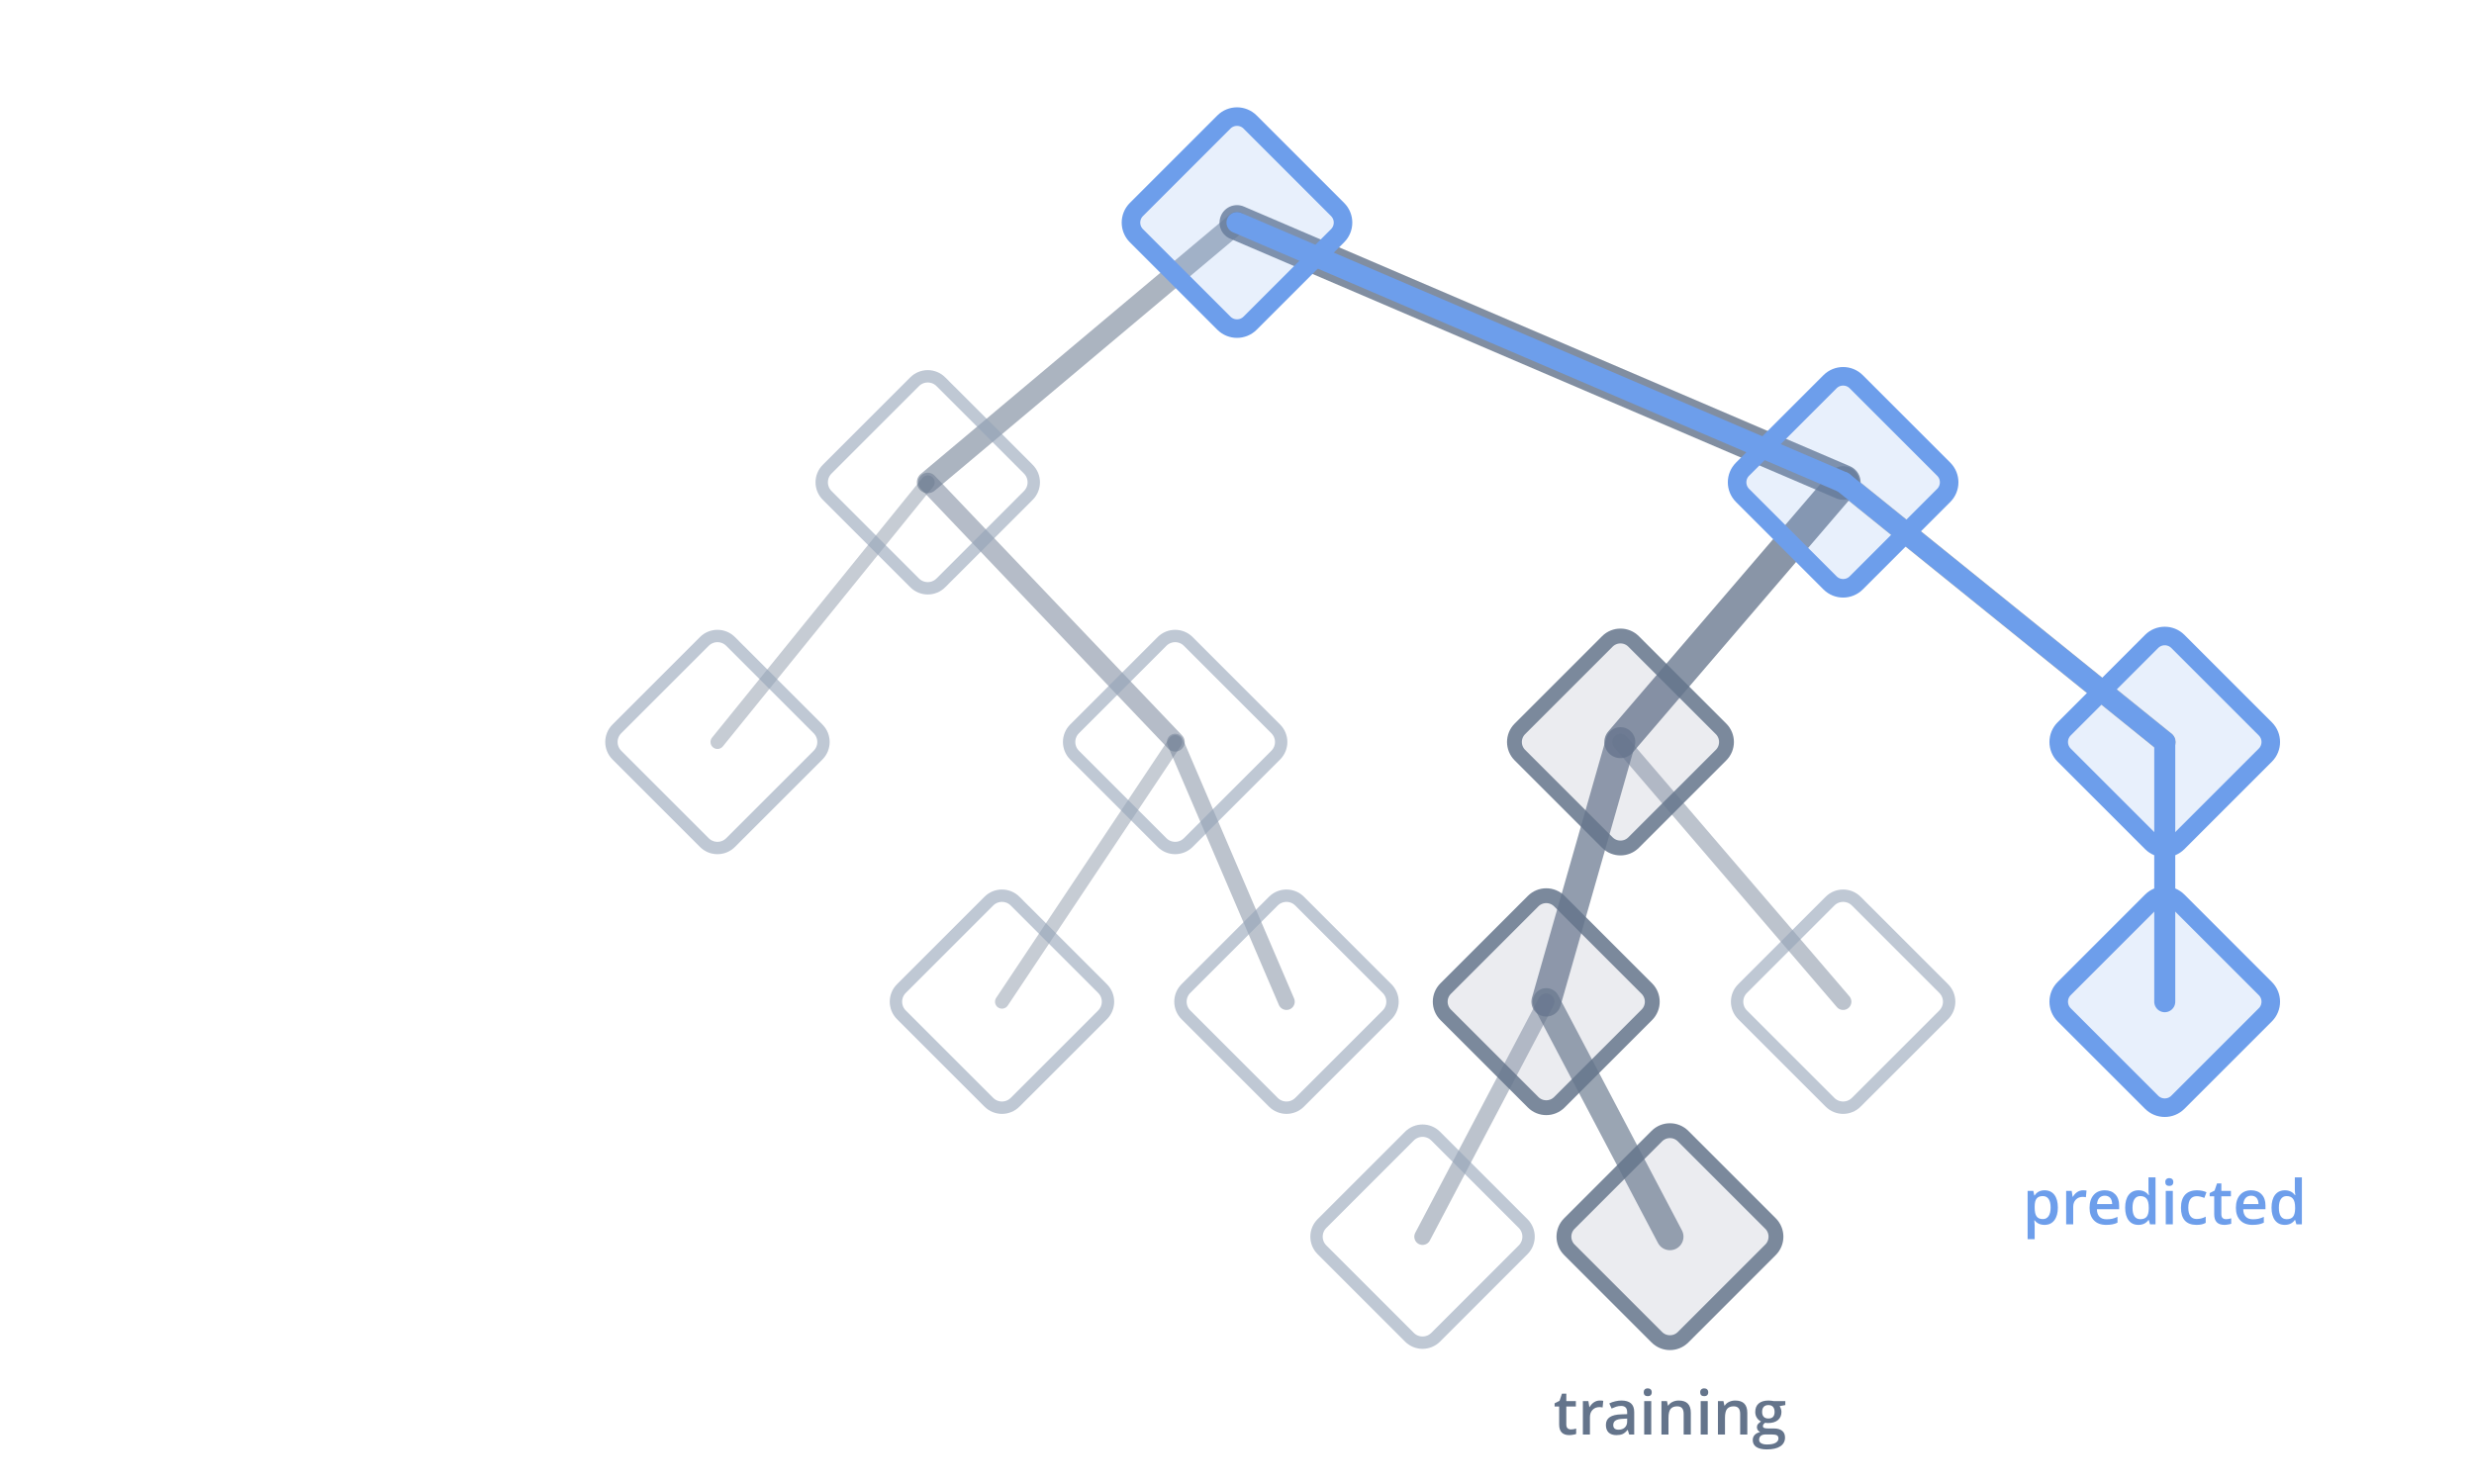
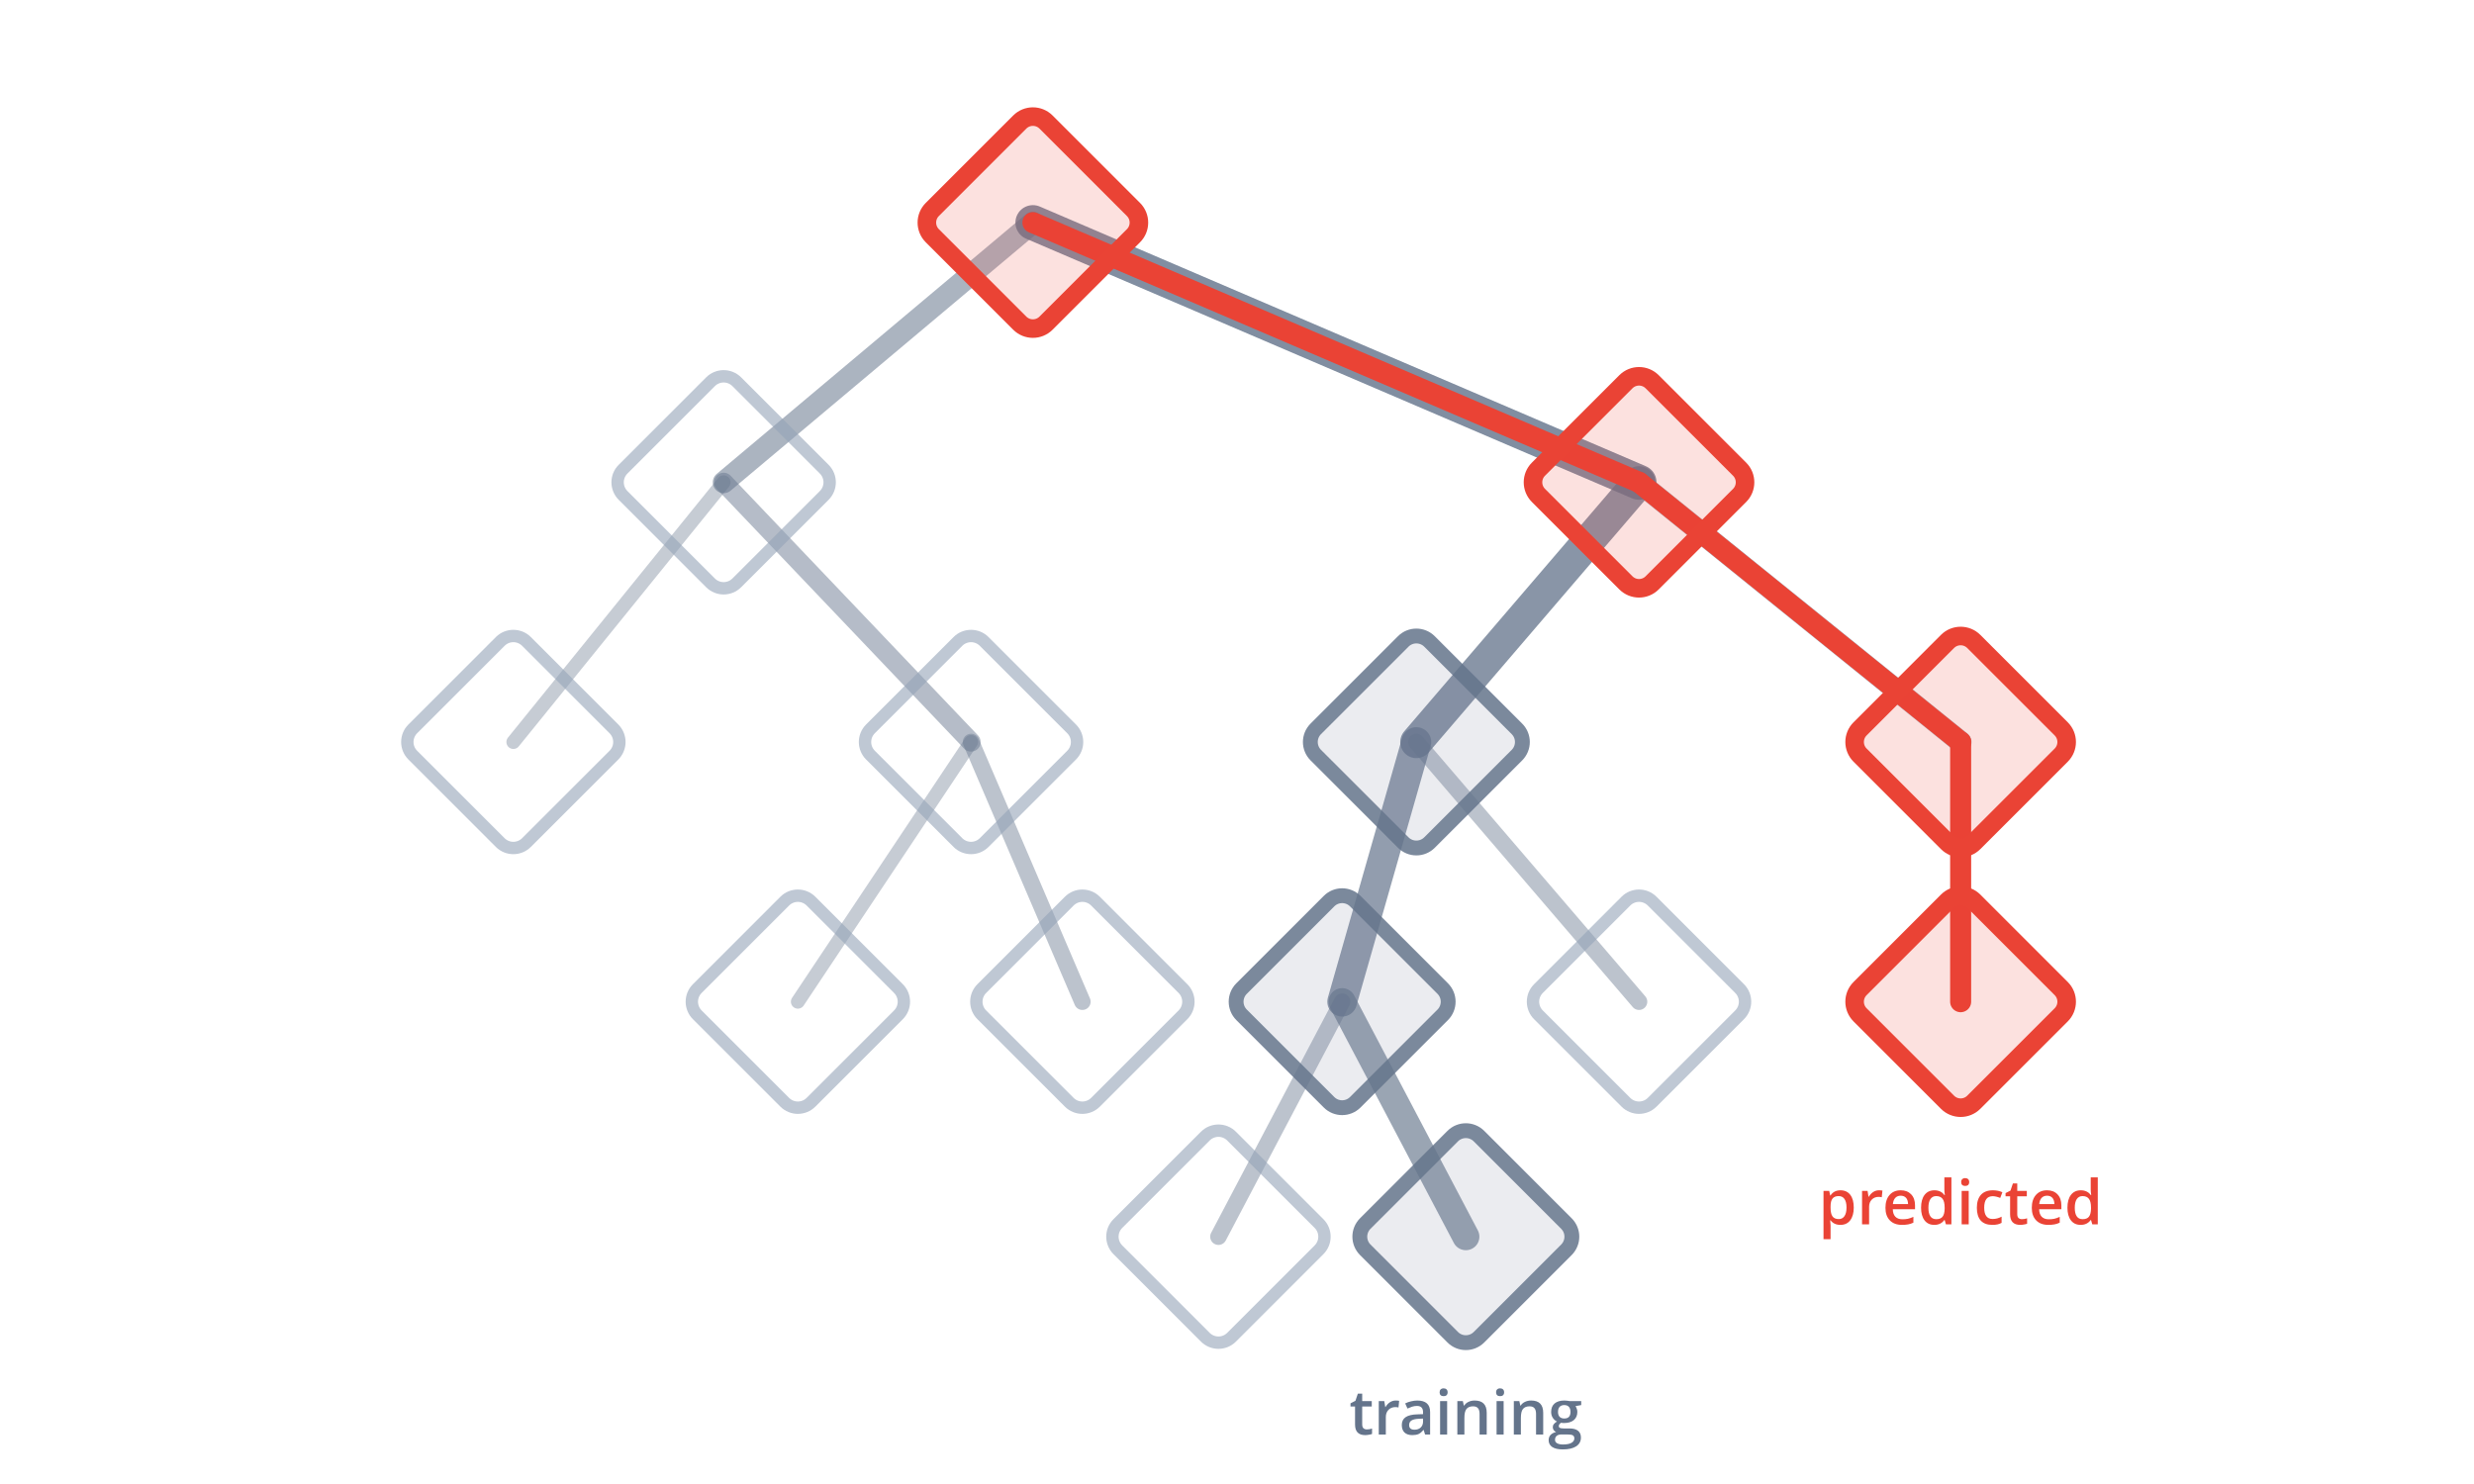
- <svg xmlns="http://www.w3.org/2000/svg" viewBox="0 0 400 240" role="img" aria-label="ML debuggability: an unbalanced decision tree where edge thickness shows training frequency, with one datapoint's inference path highlighted in blue">
+ <svg xmlns="http://www.w3.org/2000/svg" viewBox="33 0 400 240" role="img" aria-label="ML debuggability: an unbalanced decision tree where edge thickness shows training frequency, with one datapoint's inference path highlighted in red">
  <g fill="none" stroke-linecap="round">
    <path d="M200 36L298 78" stroke="#64748b" stroke-width="5.65" opacity="0.81" />
    <path d="M200 36L150 78" stroke="#64748b" stroke-width="3.52" opacity="0.54" />
    <path d="M298 78L262 120" stroke="#64748b" stroke-width="5.22" opacity="0.76" />
    <path d="M298 78L350 120" stroke="#64748b" stroke-width="3.52" opacity="0.54" />
    <path d="M350 120L350 162" stroke="#64748b" stroke-width="3.10" opacity="0.48" />
    <path d="M262 120L250 162" stroke="#64748b" stroke-width="4.80" opacity="0.70" />
    <path d="M262 120L298 162" stroke="#64748b" stroke-width="2.67" opacity="0.43" />
    <path d="M250 162L270 200" stroke="#64748b" stroke-width="4.38" opacity="0.65" />
    <path d="M250 162L230 200" stroke="#64748b" stroke-width="2.67" opacity="0.43" />
    <path d="M150 78L190 120" stroke="#64748b" stroke-width="3.10" opacity="0.48" />
    <path d="M150 78L116 120" stroke="#64748b" stroke-width="2.25" opacity="0.37" />
    <path d="M190 120L162 162" stroke="#64748b" stroke-width="2.25" opacity="0.37" />
    <path d="M190 120L208 162" stroke="#64748b" stroke-width="2.67" opacity="0.43" />
  </g>
  <g fill="none" stroke-linecap="round">
-     <path d="M200 36L298 78" stroke="#6d9eeb" stroke-width="3.4" />
-     <path d="M298 78L350 120" stroke="#6d9eeb" stroke-width="3.4" />
-     <path d="M350 120L350 162" stroke="#6d9eeb" stroke-width="3.4" />
+     <path d="M200 36L298 78" stroke="#ea4335" stroke-width="3.4" />
+     <path d="M298 78L350 120" stroke="#ea4335" stroke-width="3.4" />
+     <path d="M350 120L350 162" stroke="#ea4335" stroke-width="3.4" />
  </g>
-   <rect x="187" y="23" width="26" height="26" rx="3" transform="rotate(45 200 36)" fill="#6d9eeb" fill-opacity="0.16" stroke="#6d9eeb" stroke-width="3" opacity="1" />
+   <rect x="187" y="23" width="26" height="26" rx="3" transform="rotate(45 200 36)" fill="#ea4335" fill-opacity="0.16" stroke="#ea4335" stroke-width="3" opacity="1" />
  <rect x="137" y="65" width="26" height="26" rx="3" transform="rotate(45 150 78)" fill="none" fill-opacity="1" stroke="#94a3b8" stroke-width="2" opacity="0.6" />
-   <rect x="285" y="65" width="26" height="26" rx="3" transform="rotate(45 298 78)" fill="#6d9eeb" fill-opacity="0.16" stroke="#6d9eeb" stroke-width="3" opacity="1" />
+   <rect x="285" y="65" width="26" height="26" rx="3" transform="rotate(45 298 78)" fill="#ea4335" fill-opacity="0.16" stroke="#ea4335" stroke-width="3" opacity="1" />
  <rect x="103" y="107" width="26" height="26" rx="3" transform="rotate(45 116 120)" fill="none" fill-opacity="1" stroke="#94a3b8" stroke-width="2" opacity="0.6" />
  <rect x="177" y="107" width="26" height="26" rx="3" transform="rotate(45 190 120)" fill="none" fill-opacity="1" stroke="#94a3b8" stroke-width="2" opacity="0.6" />
  <rect x="249" y="107" width="26" height="26" rx="3" transform="rotate(45 262 120)" fill="#64748b" fill-opacity="0.16" stroke="#64748b" stroke-width="2.4" opacity="0.85" />
-   <rect x="337" y="107" width="26" height="26" rx="3" transform="rotate(45 350 120)" fill="#6d9eeb" fill-opacity="0.16" stroke="#6d9eeb" stroke-width="3" opacity="1" />
+   <rect x="337" y="107" width="26" height="26" rx="3" transform="rotate(45 350 120)" fill="#ea4335" fill-opacity="0.16" stroke="#ea4335" stroke-width="3" opacity="1" />
  <rect x="149" y="149" width="26" height="26" rx="3" transform="rotate(45 162 162)" fill="none" fill-opacity="1" stroke="#94a3b8" stroke-width="2" opacity="0.6" />
  <rect x="195" y="149" width="26" height="26" rx="3" transform="rotate(45 208 162)" fill="none" fill-opacity="1" stroke="#94a3b8" stroke-width="2" opacity="0.6" />
  <rect x="237" y="149" width="26" height="26" rx="3" transform="rotate(45 250 162)" fill="#64748b" fill-opacity="0.16" stroke="#64748b" stroke-width="2.4" opacity="0.85" />
  <rect x="285" y="149" width="26" height="26" rx="3" transform="rotate(45 298 162)" fill="none" fill-opacity="1" stroke="#94a3b8" stroke-width="2" opacity="0.6" />
-   <rect x="337" y="149" width="26" height="26" rx="3" transform="rotate(45 350 162)" fill="#6d9eeb" fill-opacity="0.16" stroke="#6d9eeb" stroke-width="3" opacity="1" />
+   <rect x="337" y="149" width="26" height="26" rx="3" transform="rotate(45 350 162)" fill="#ea4335" fill-opacity="0.16" stroke="#ea4335" stroke-width="3" opacity="1" />
  <rect x="217" y="187" width="26" height="26" rx="3" transform="rotate(45 230 200)" fill="none" fill-opacity="1" stroke="#94a3b8" stroke-width="2" opacity="0.6" />
  <rect x="257" y="187" width="26" height="26" rx="3" transform="rotate(45 270 200)" fill="#64748b" fill-opacity="0.16" stroke="#64748b" stroke-width="2.4" opacity="0.85" />
-   <text x="350" y="198" font-family="'Open Sans',system-ui,sans-serif" font-size="10" font-weight="600" fill="#6d9eeb" text-anchor="middle">predicted</text>
+   <text x="350" y="198" font-family="'Open Sans',system-ui,sans-serif" font-size="10" font-weight="600" fill="#ea4335" text-anchor="middle">predicted</text>
  <text x="270" y="232" font-family="'Open Sans',system-ui,sans-serif" font-size="10" font-weight="600" fill="#64748b" text-anchor="middle">training</text>
</svg>
